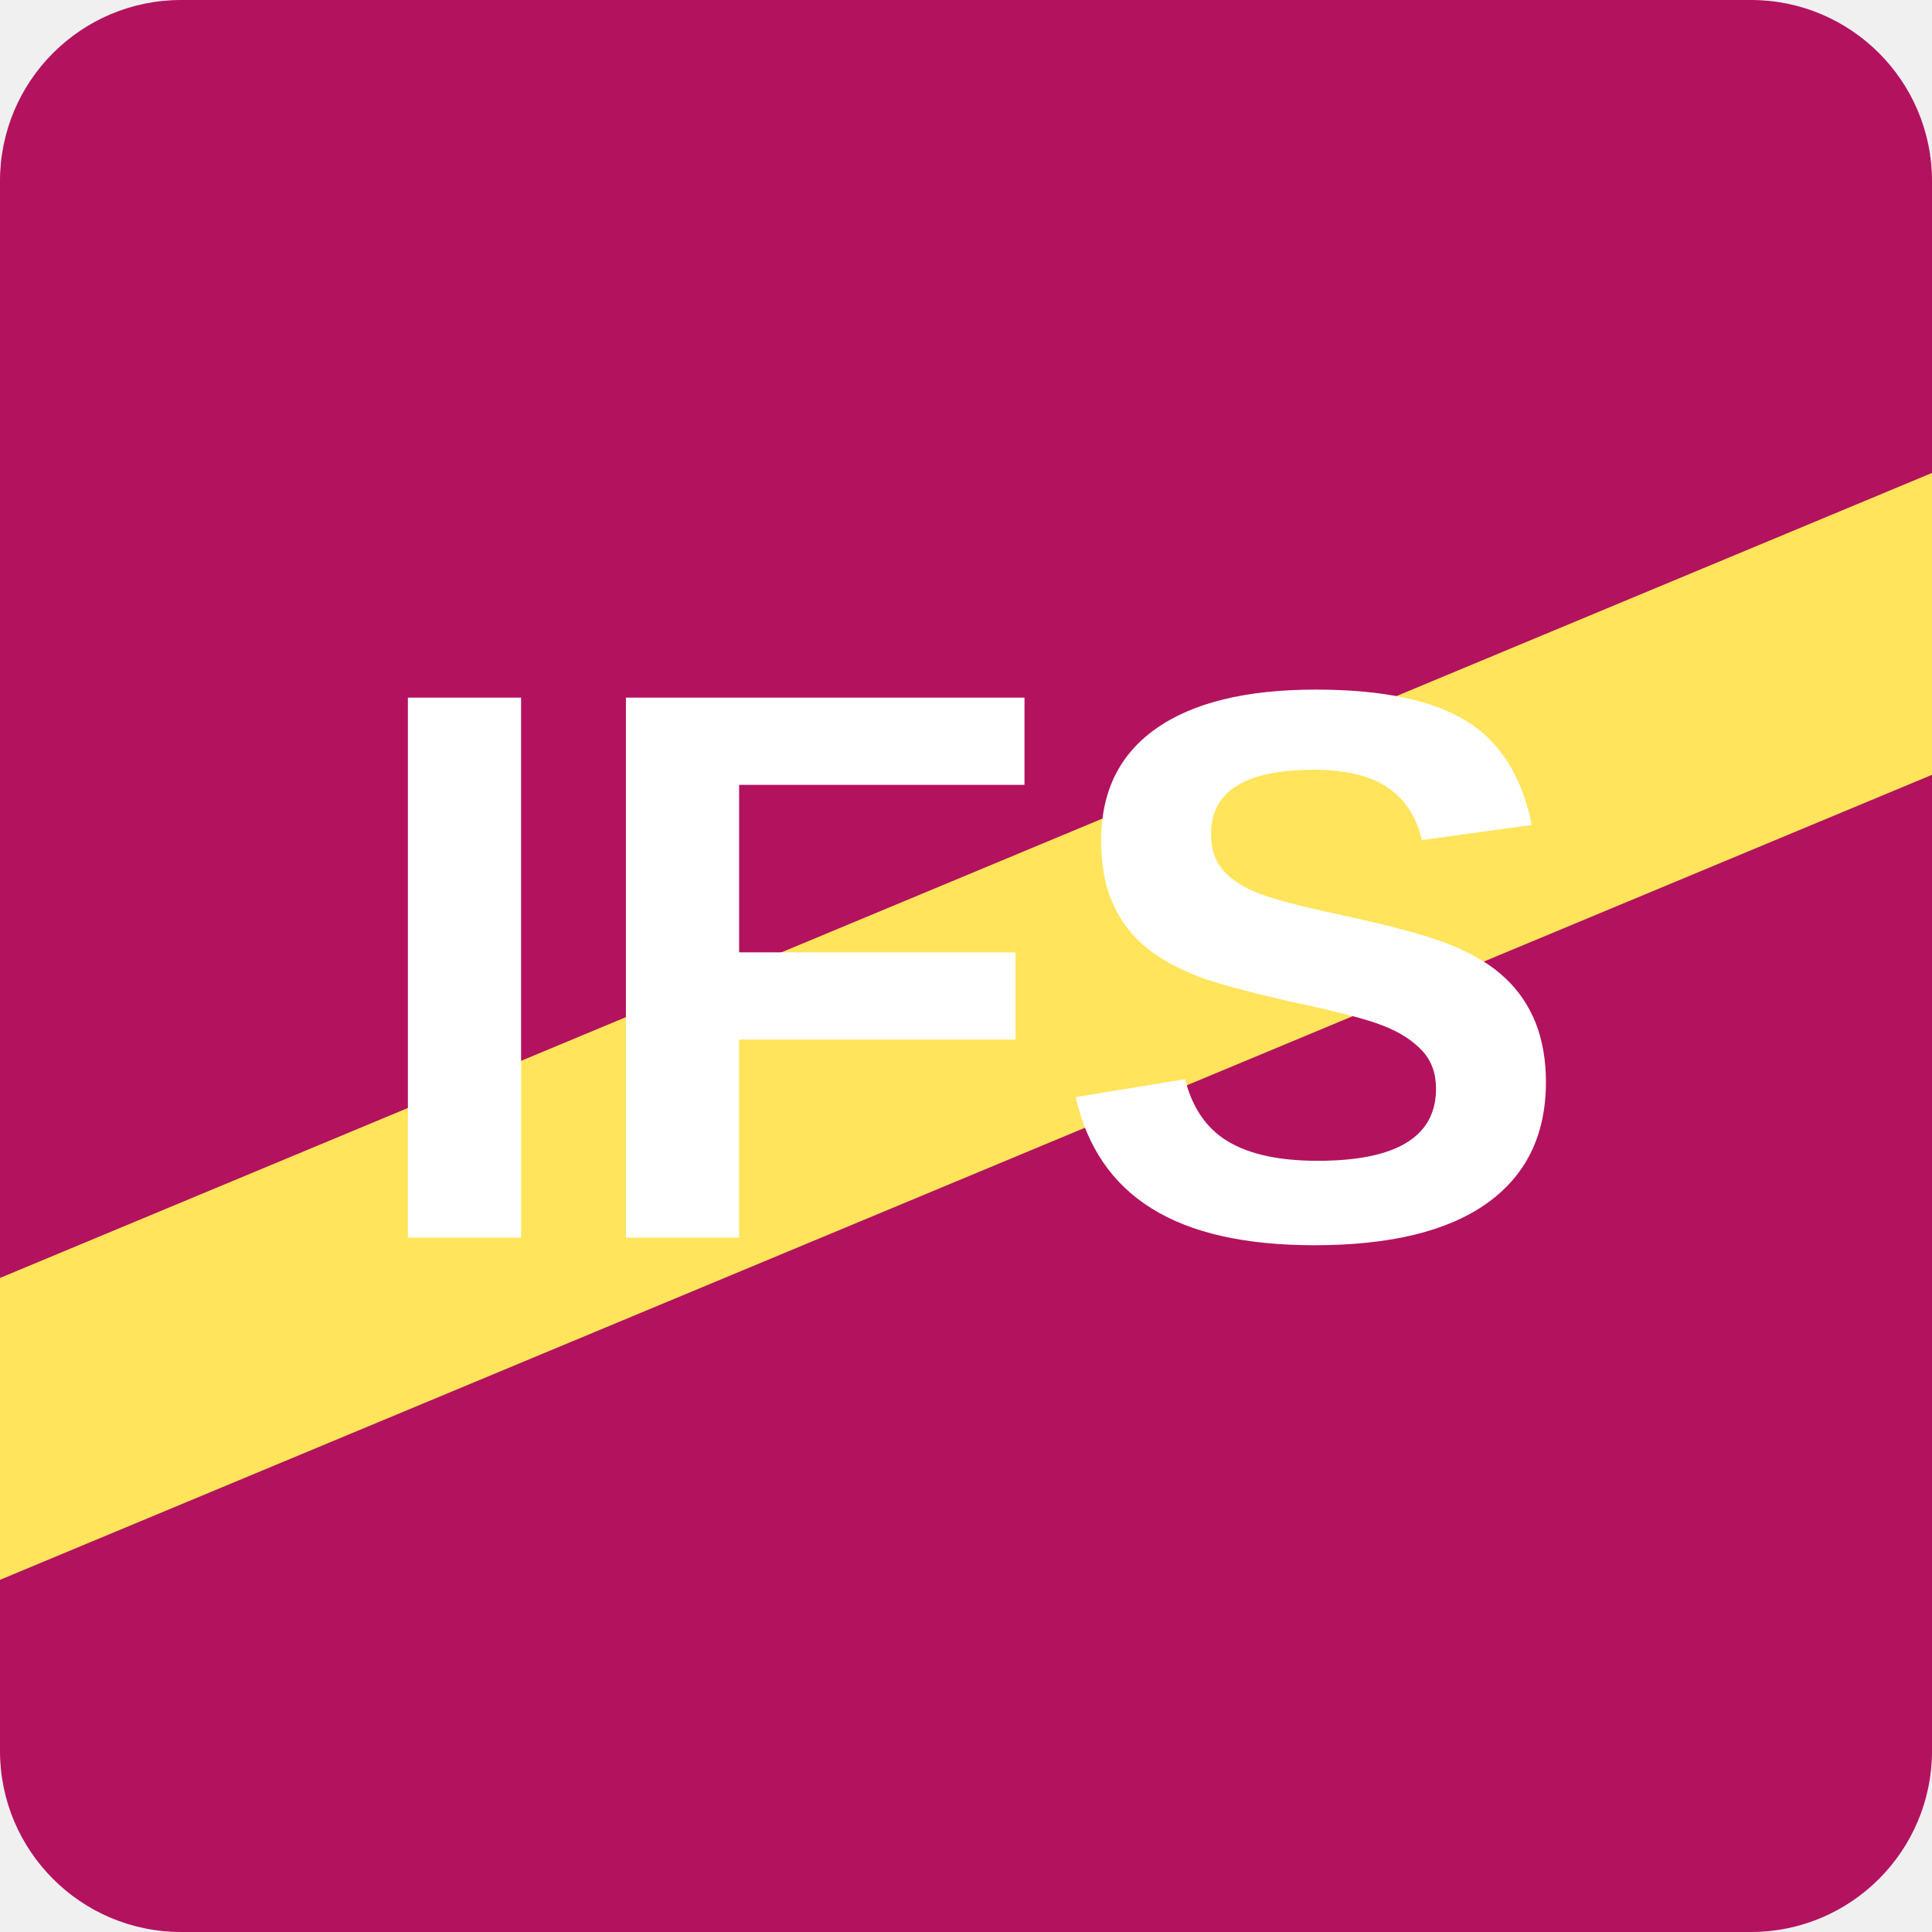
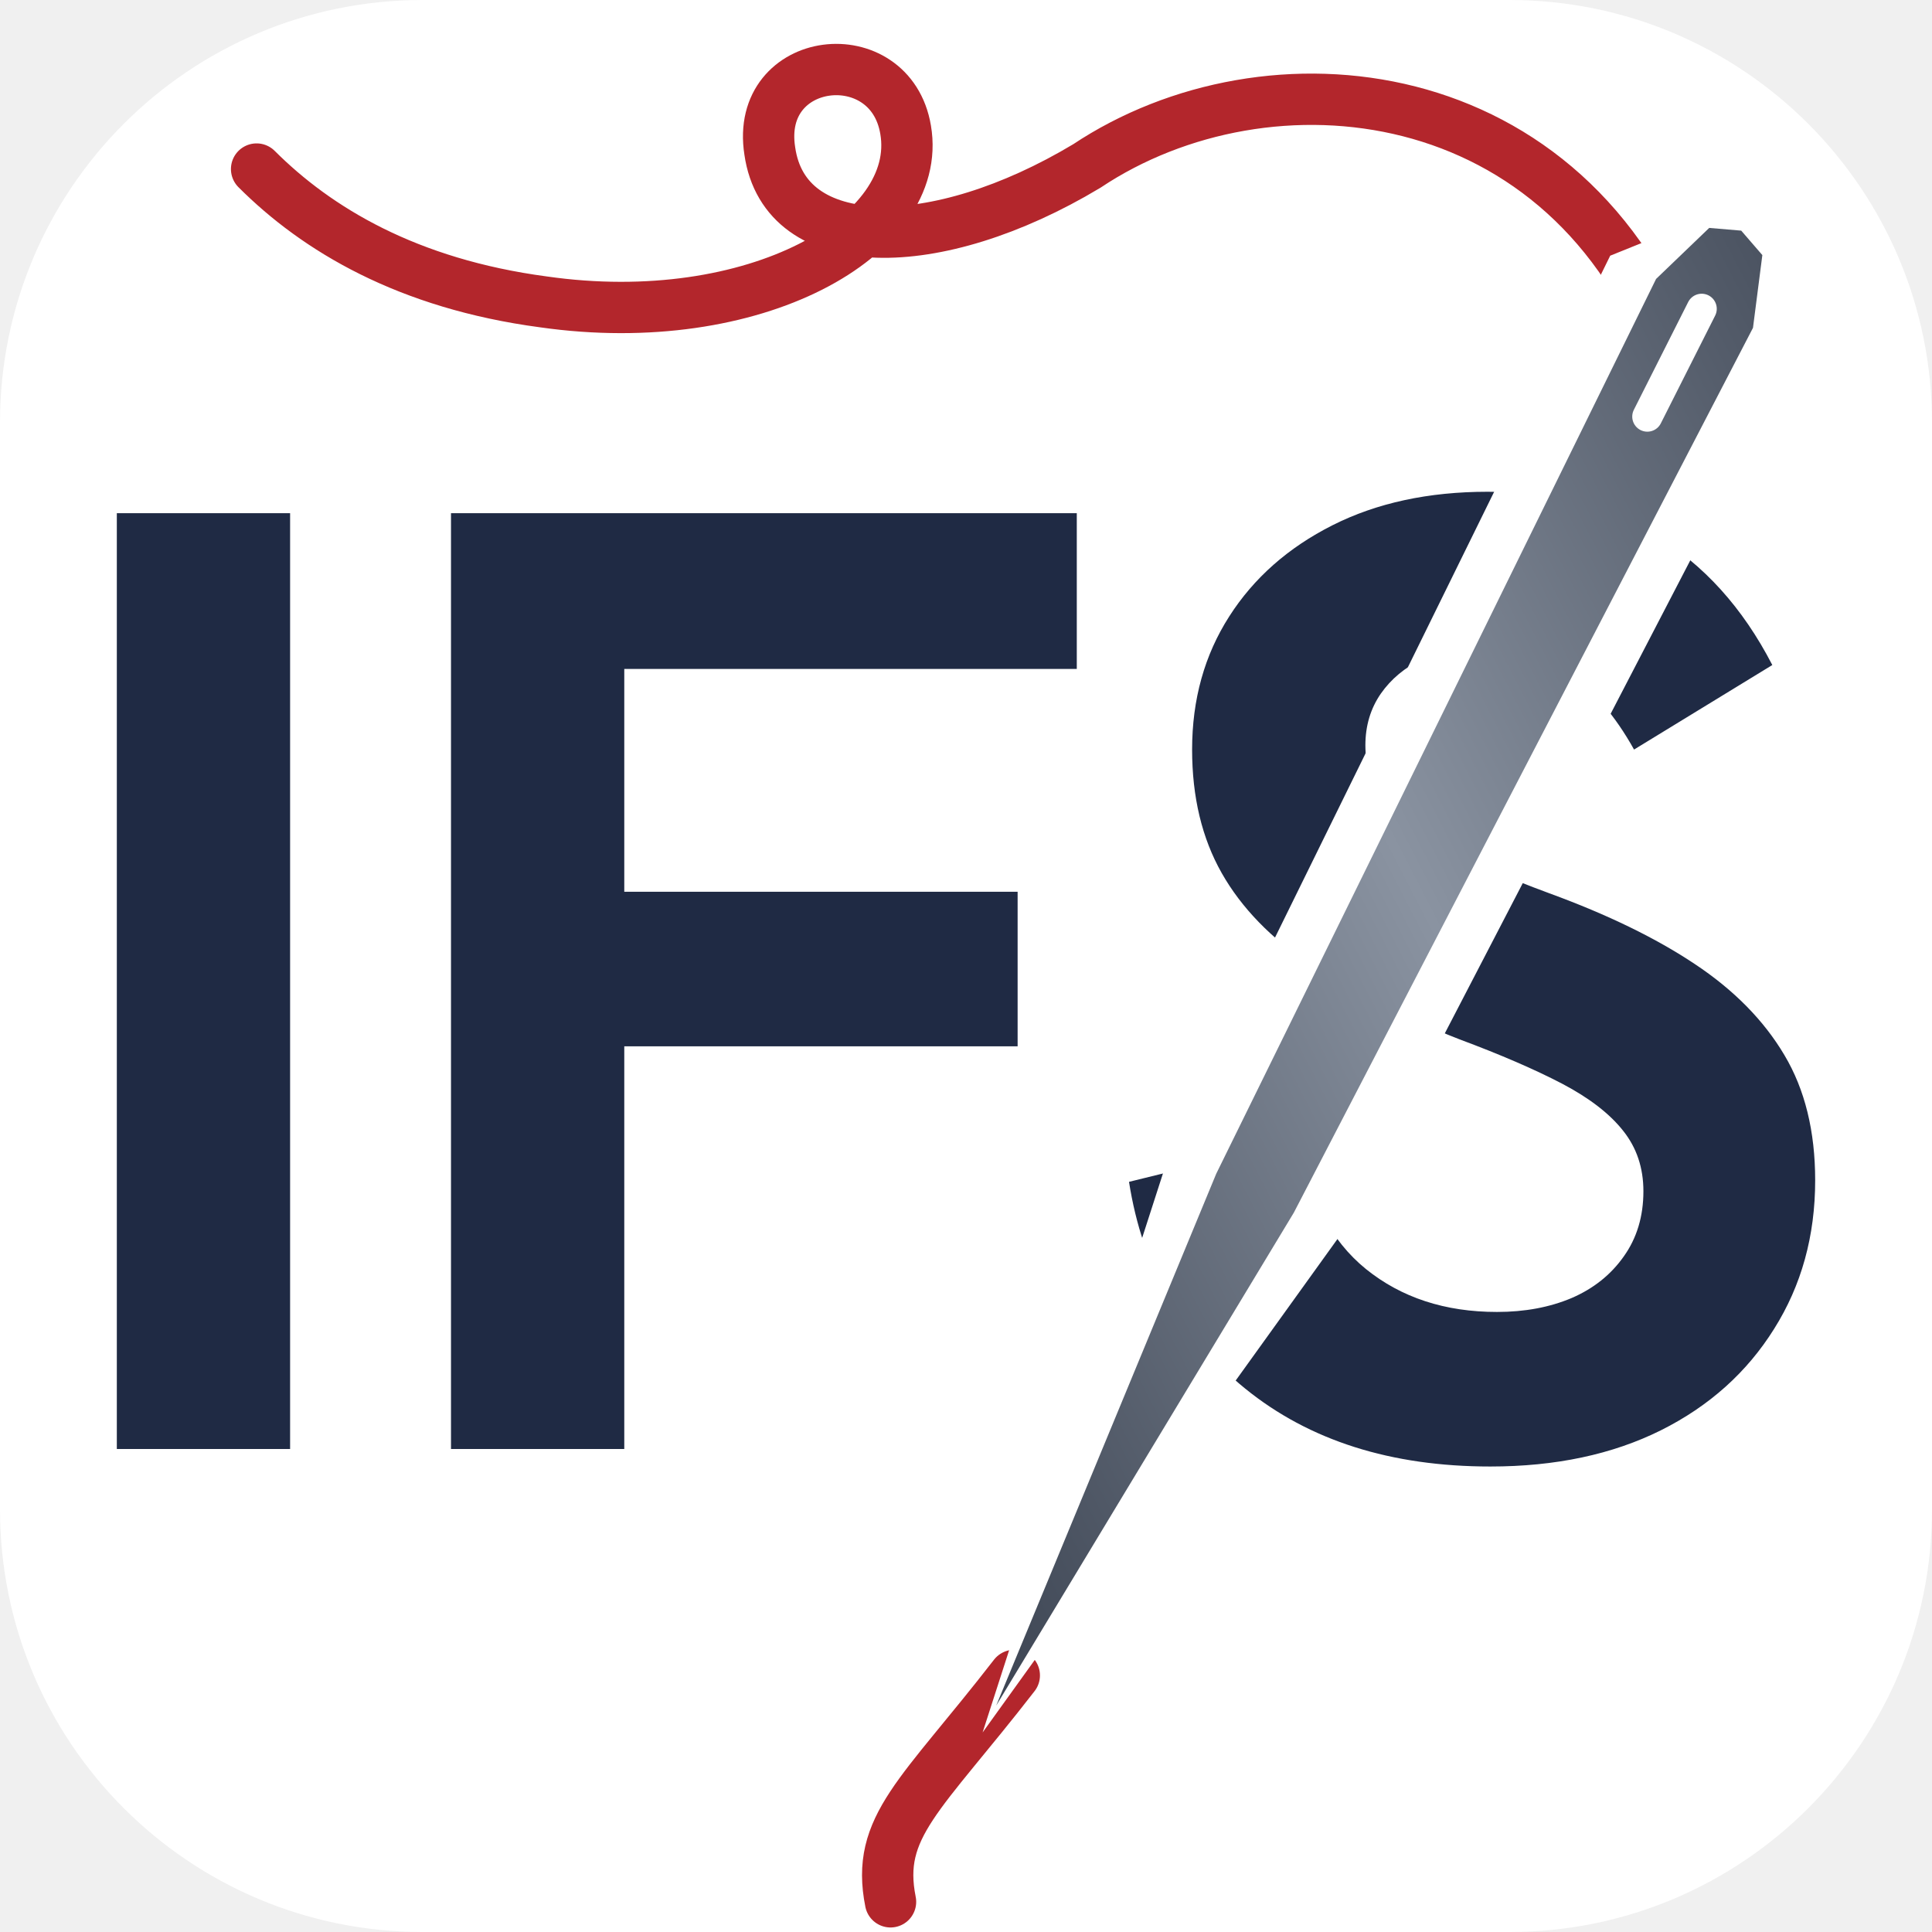
<svg xmlns="http://www.w3.org/2000/svg" viewBox="0 0 64 64">
-   <rect width="64" height="64" rx="6" fill="#B3125F" />
-   <path d="M-4 44 68 14v10L-4 54z" fill="#FFE45C" />
-   <text x="32" y="41" text-anchor="middle" font-family="Arial Narrow, Arial, sans-serif" font-weight="900" font-size="26" fill="#FFFFFF">IFS</text>
+   <defs>
+     <linearGradient id="n" x1="0" y1="1" x2="1" y2="0">
+       <stop offset="0" stop-color="#3C4452" />
+       <stop offset=".55" stop-color="#8A93A1" />
+       <stop offset="1" stop-color="#4A5260" />
+     </linearGradient>
+     <clipPath id="c">
+       <rect width="64" height="64" rx="14" />
+     </clipPath>
+   </defs>
+   <g clip-path="url(#c)">
+     <rect width="64" height="64" fill="#FFFFFF" />
+     <path d="M3.87 48V17H9.61V48ZM14.94 48V17H35.67V22.16H20.68V29.54H33.71V34.66H20.68V48ZM49.37 48.58Q44.43 48.58 41.25 46Q38.07 43.42 37.4 39.15L43.01 37.77Q43.5 40.62 45.25 42.04Q47.01 43.46 49.59 43.46Q50.97 43.46 52.06 43Q53.15 42.53 53.79 41.62Q54.44 40.71 54.44 39.46Q54.44 38.3 53.77 37.46Q53.1 36.61 51.75 35.9Q50.39 35.19 48.35 34.43Q45.41 33.28 43.43 31.97Q41.45 30.65 40.47 28.92Q39.49 27.19 39.49 24.83Q39.49 22.34 40.72 20.42Q41.94 18.51 44.14 17.4Q46.34 16.29 49.28 16.29Q52.39 16.29 54.82 17.73Q57.24 19.18 58.71 22.03L54.13 24.83Q53.19 23.14 51.93 22.27Q50.66 21.4 49.1 21.4Q47.99 21.4 47.12 21.83Q46.25 22.25 45.74 22.98Q45.23 23.72 45.23 24.69Q45.23 25.72 45.83 26.52Q46.43 27.32 47.79 28.05Q49.15 28.79 51.32 29.59Q54.22 30.65 56.15 31.94Q58.09 33.23 59.11 34.95Q60.13 36.66 60.13 39.1Q60.13 41.86 58.77 44.02Q57.42 46.18 55.02 47.38Q52.61 48.58 49.37 48.58Z" fill="#1F2A44" />
+     <path d="M55.47 12.02C52 2.5 42 1.5 36 5.5C31 8.5 26 8.5 25.5 5C25 1.8 29.5 1.3 30 4.3C30.6 7.8 25 11 18 10C13.5 9.4 10.5 7.6 8.5 5.6M33.6 55.5C30.5 59.5 29 60.5 29.5 63" fill="none" stroke="#B3262C" stroke-width="1.7" stroke-linecap="round" />
+     <path d="M32.55 57.39 44.38 40.94 59.59 11.63 58.27 6.48 53.34 8.47 38.77 38.11Z" fill="#FFFFFF" />
+     <path d="M33 56.5 42.86 40.17 58.07 10.86 58.38 8.45 57.68 7.64 56.62 7.55 54.86 9.24 40.29 38.88Z" fill="url(#n)" />
+     <path d="M54.57 13.8L56.37 10.23" stroke="#FFFFFF" stroke-width="1" stroke-linecap="round" />
+   </g>
</svg>
